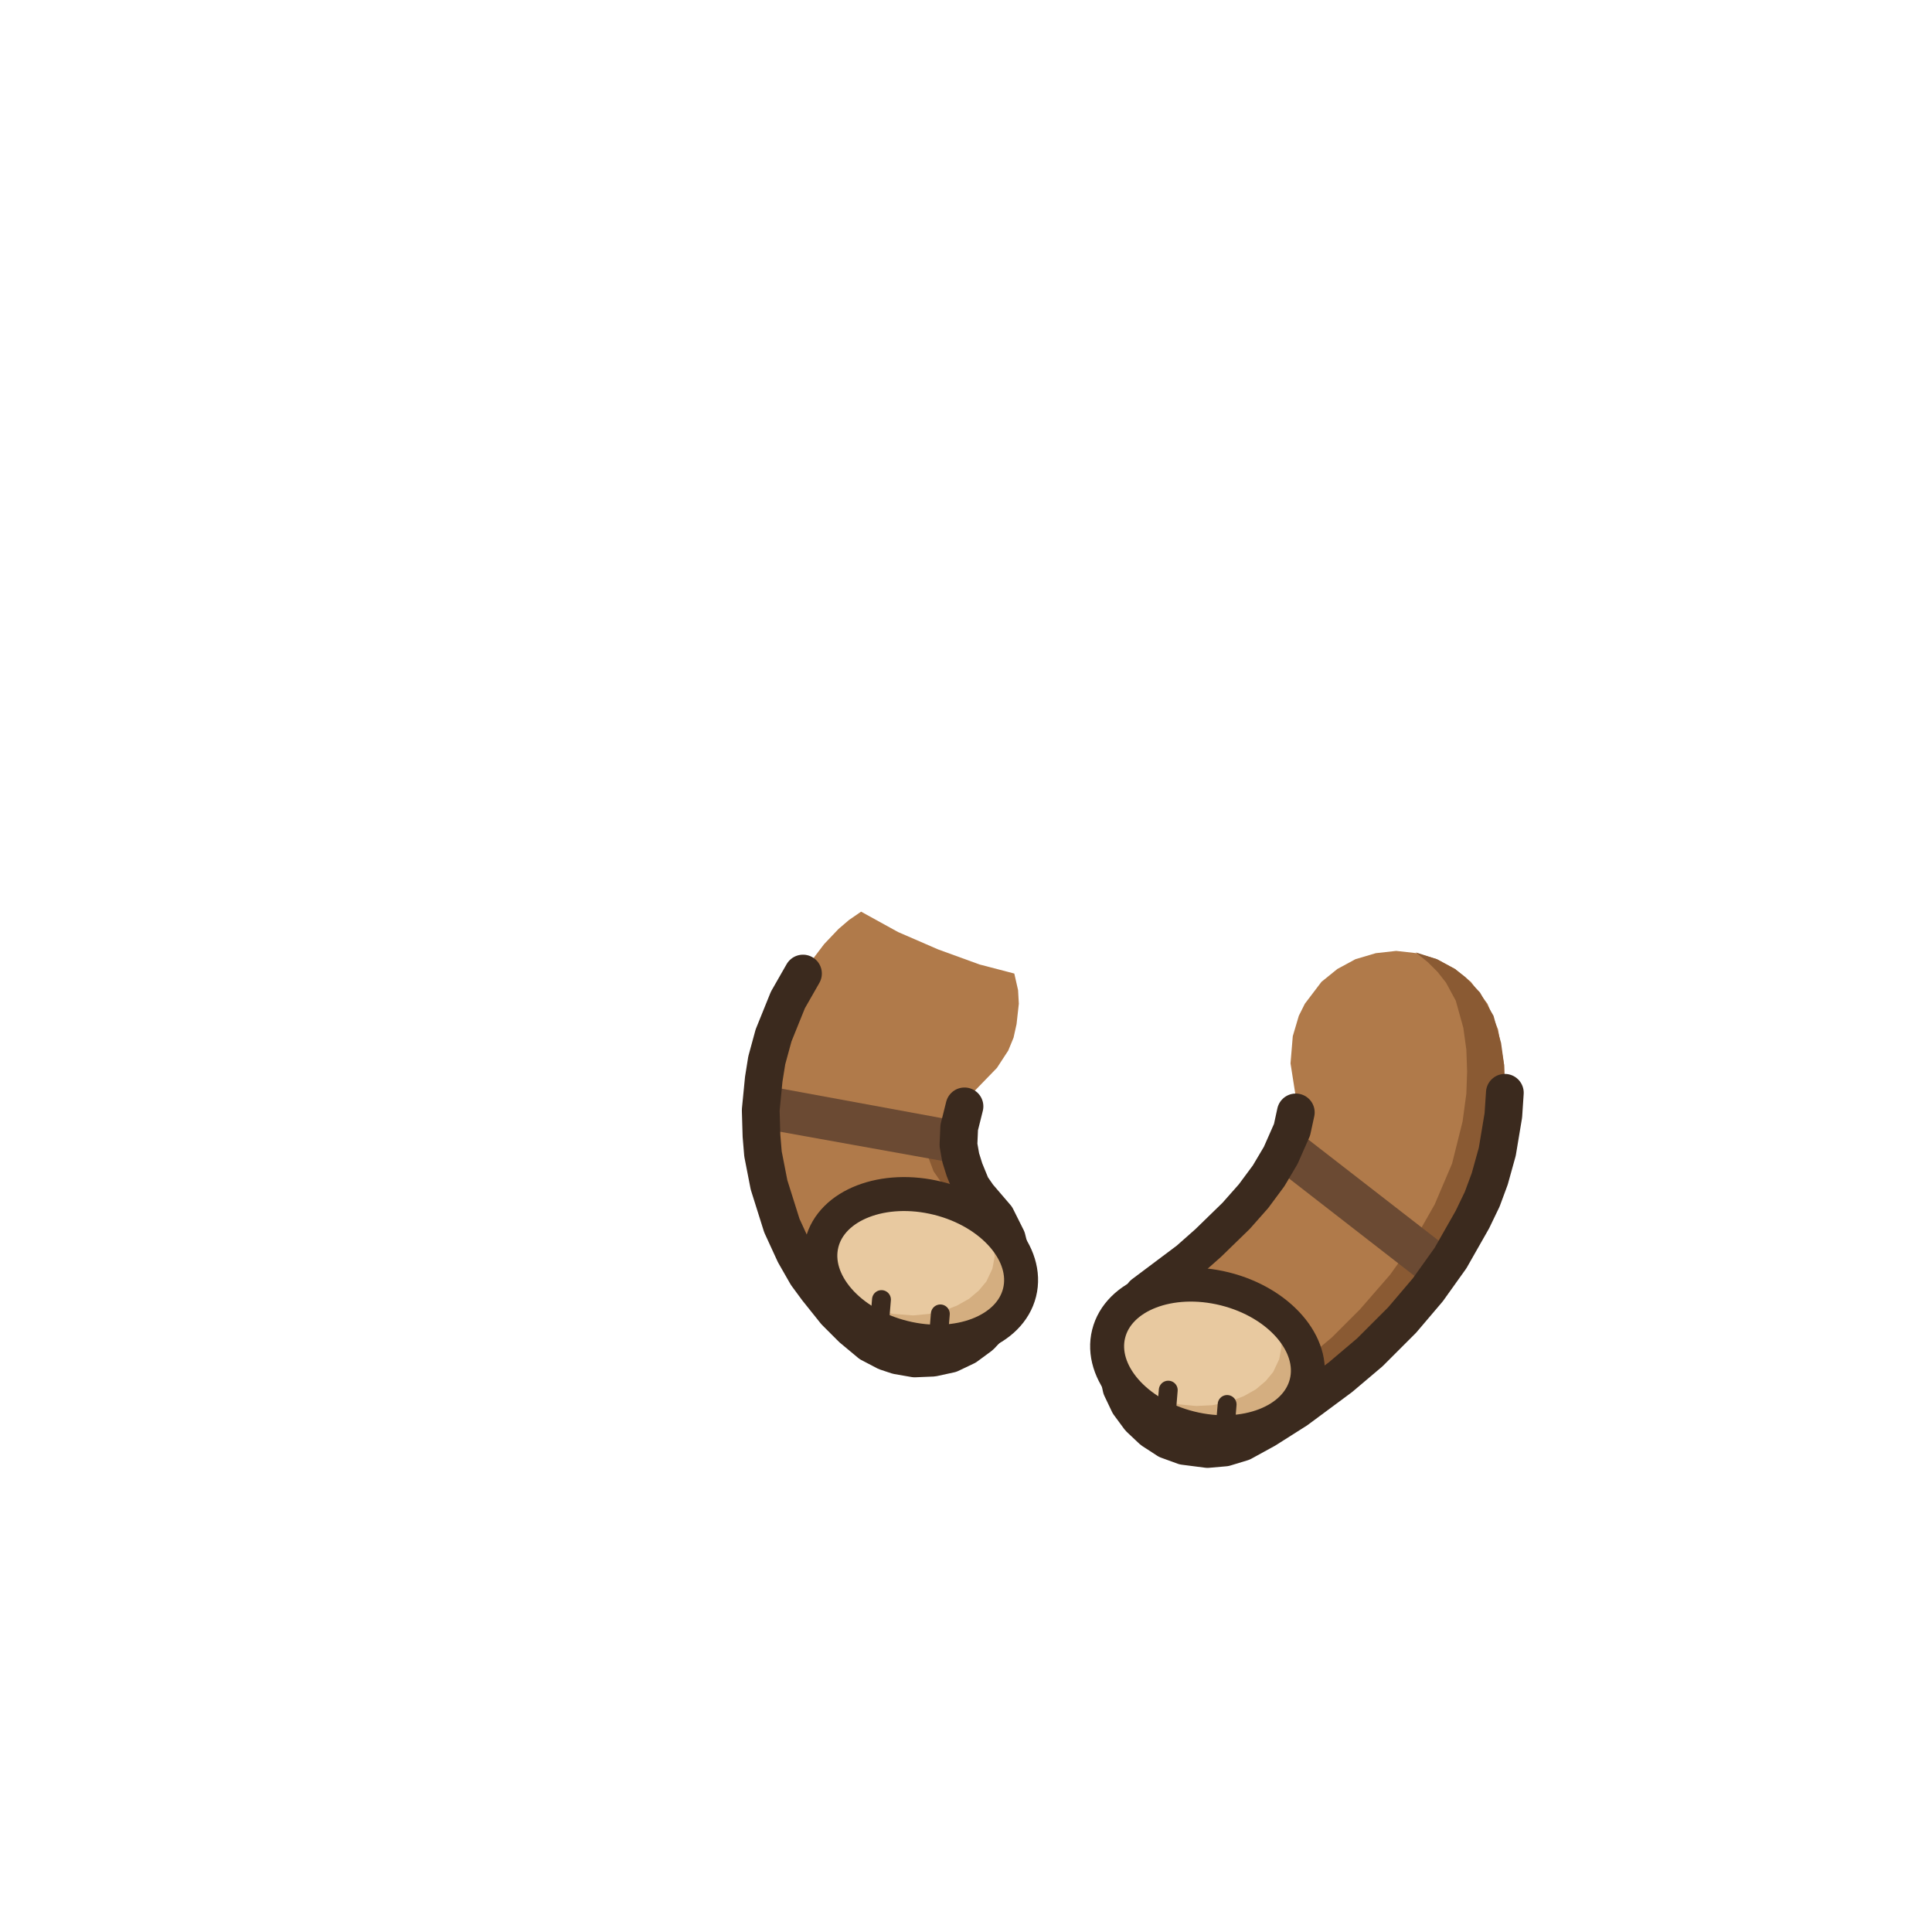
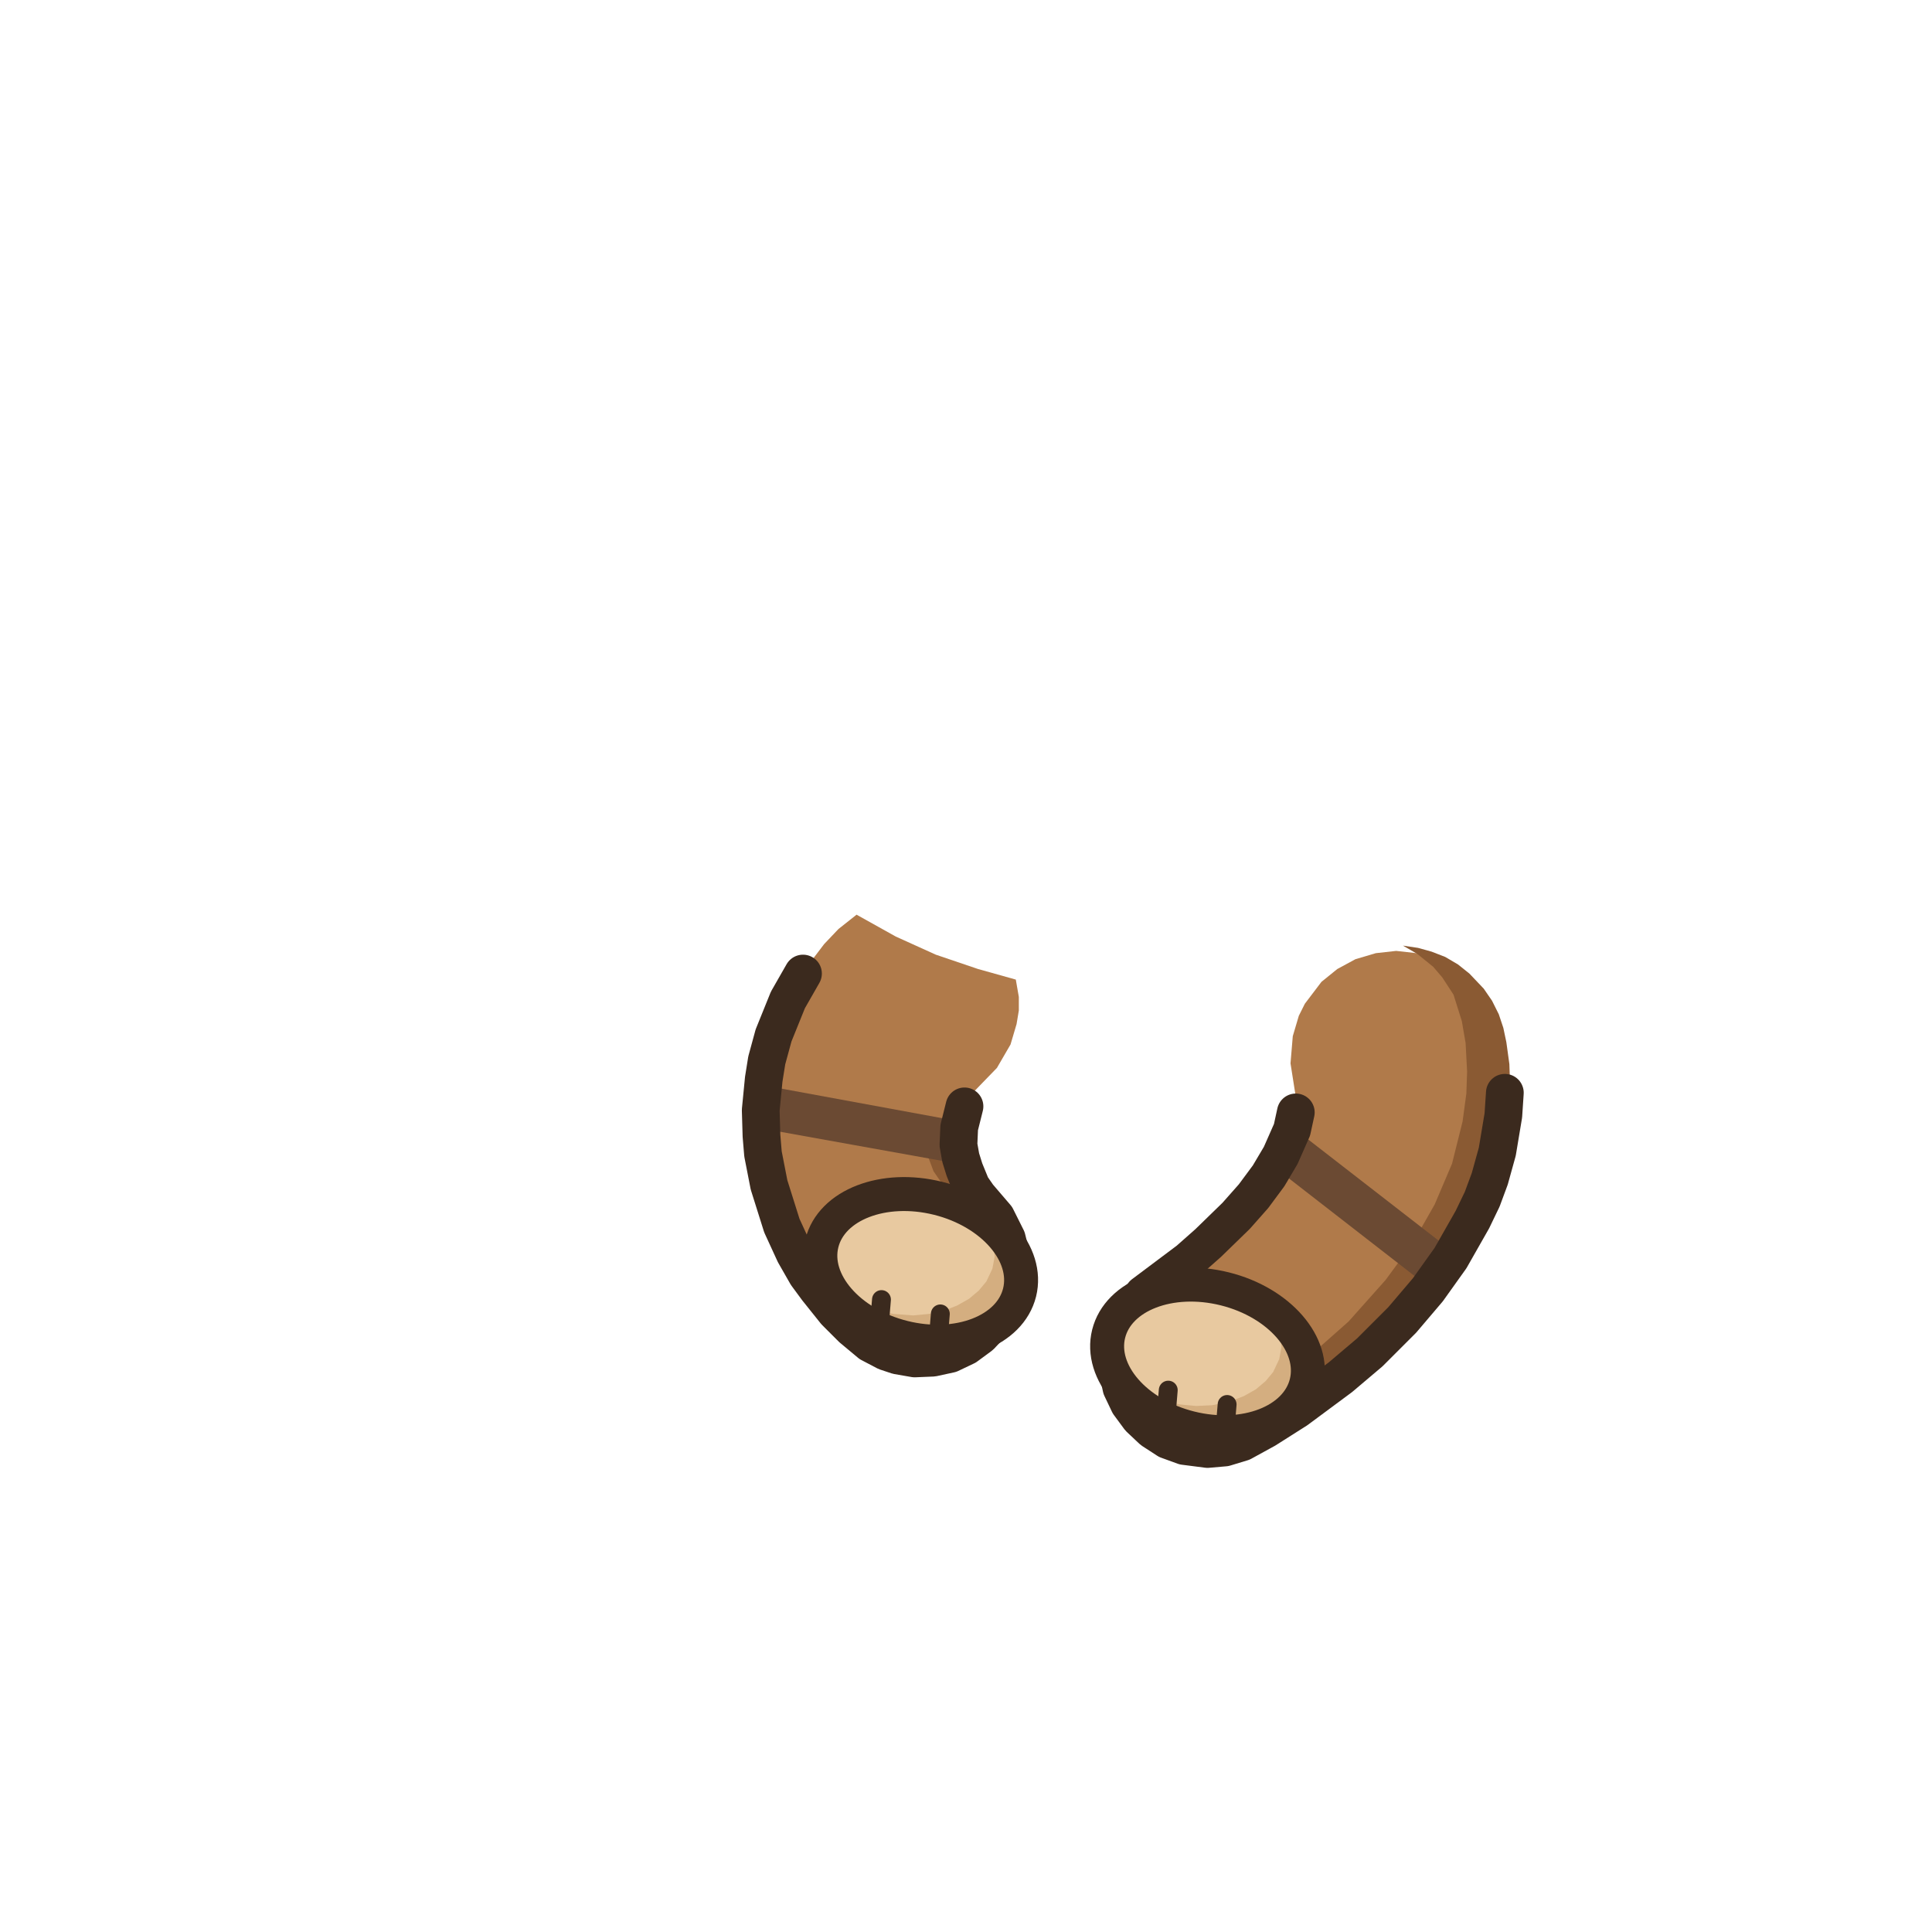
<svg xmlns="http://www.w3.org/2000/svg" viewBox="0 0 256 256">
-   <path d="M102.5 137.2 L101.6 140.5 L100.9 145.5 L100.8 149.6 L101.1 152.9 L102.1 157.8 L103.3 161.7 L104.6 164.7 L106.9 168.9 L109.7 172.7 L112.4 175.5 L115.3 178 L117.4 179.1 L120.4 179.9 L123.6 179.9 L125.9 179.4 L128.7 178 L131 175.9 L132.8 173.3 L133.8 170.3 L134 167.2 L133.6 164.9 L132.8 162.7 L131.5 160.7 L129.2 157.9 L128 155.8 L127.1 152.6 L127.1 149.4 L127.5 147.3 L128.3 145.7 L129 144.7 L132.1 141.5 L133.6 139.2 L134.3 137.5 L134.7 135.7 L135 133 L134.9 131.2 L134.4 129 L129.8 127.8 L124.3 125.8 L119 123.5 L114.1 120.8 L112.5 121.9 L111.1 123.1 L109.2 125.1 L107 128 L104.4 132.5Z" fill="#B07A4A" />
-   <path d="M115.2 177.9 L118.1 179.4 L120.4 179.9 L123.6 179.9 L125.9 179.4 L128.7 178 L130.5 176.5 L132 174.7 L133.1 172.6 L133.6 171.1 L134 168.8 L134 167.2 L133.6 164.9 L132.8 162.7 L132 161.3 L129.6 158.5 L128.7 157.2 L127.8 155 L127.2 152.9 L125.1 152.3 L122.5 152 L123.7 155.2 L124.6 156.5 L127 159.3 L127.8 160.7 L128.6 162.9 L129 165.2 L129 166.8 L128.6 169.1 L128.1 170.6 L127.4 172 L126 173.9 L123.7 176 L121.6 177.1 L119.3 177.8 L117 178Z" fill="#8A5A33" />
+   <path d="M102.5 137.2 L101.6 140.5 L100.9 145.5 L100.8 149.6 L101.1 152.9 L102.1 157.8 L103.3 161.7 L104.6 164.7 L106.9 168.9 L109.7 172.7 L112.4 175.5 L115.3 178 L117.4 179.1 L120.4 179.9 L123.6 179.9 L125.9 179.4 L128.7 178 L131 175.9 L132.8 173.3 L133.8 170.3 L134 167.2 L133.6 164.9 L132.8 162.7 L131.5 160.7 L129.2 157.9 L128 155.8 L127.1 152.6 L127.1 149.4 L127.5 147.3 L128.3 145.7 L129 144.7 L132.1 141.5 L133.9 138.4 L134.7 135.7 L135 133.9 L135 132.1 L134.6 129.8 L129.6 128.4 L124 126.5 L118.7 124.1 L113.5 121.2 L111.1 123.1 L109.2 125.1 L107 128 L104.4 132.5Z" fill="#B07A4A" />
+   <path d="M114.3 178.1 L117.1 179.7 L119.5 180.5 L122 180.7 L124.5 180.5 L127.6 179.4 L129.7 178.1 L131.5 176.4 L133 174.3 L134 172.1 L134.6 169.7 L134.7 167.2 L134.3 164.7 L133.7 163.1 L132.6 161 L129.4 156.9 L128.4 154.8 L128 153.2 L125.1 152.3 L122.5 152 L123.7 155.2 L124.6 156.5 L127 159.3 L127.8 160.7 L128.6 162.9 L129 165.2 L128.9 167.6 L128.4 169.9 L127.4 172 L125.5 174.5 L124.3 175.5 L122.3 176.8 L120.1 177.6 L117.8 178 L115.4 177.9 L113.6 177.5Z" fill="#8A5A33" />
  <path d="M127.5 154.3 L127 151.7 L127.2 148.6 L101.1 143.8 L100.8 149.5Z" fill="#6B4A33" />
  <path d="M102.5 137.2 L101.6 140.5 L101.2 143 L100.8 147.1 L100.9 150.5 L101.1 152.9 L101.9 157 L103.6 162.4 L105.3 166.1 L106.9 168.9 L108.3 170.8 L110.7 173.8 L112.9 176 L115.3 178 L117.4 179.1 L118.9 179.6 L121.2 180 L123.6 179.9 L125.9 179.4 L128 178.4 L129.9 177 L131.5 175.3 L132.8 173.3 L133.6 171.1 L134 168 L133.8 165.7 L133.4 164.1 L132 161.3 L129.6 158.5 L128.7 157.2 L127.8 155 L127.3 153.4 L127 151.7 L127.1 149.4 L127.8 146.6M106.4 129 L104.4 132.5 L102.5 137.2" fill="none" stroke="#3B2A1E" stroke-width="5" stroke-linecap="round" stroke-linejoin="round" />
  <path d="M166.1 158.5 L163.8 161.1 L160.1 164.7 L157.5 167 L151.5 171.5 L149.6 174 L148.4 176.9 L148 179.2 L148.1 181.6 L148.6 183.9 L149.6 186 L151 187.9 L152.7 189.5 L154.7 190.8 L156.9 191.6 L160 192 L162.3 191.8 L163.9 191.4 L165.3 190.8 L167.7 189.4 L173.5 185.6 L178.2 182 L183.7 177.1 L189.2 170.9 L192.6 166 L195.1 161.6 L197.4 156.2 L198.8 150.6 L199.3 146.9 L199.4 144 L199.3 141.1 L198.5 136.4 L197.1 133 L194.9 130.1 L192.8 128.4 L190.4 127.1 L187.7 126.3 L185 126 L182.3 126.3 L179.6 127.1 L177.2 128.4 L175.1 130.1 L172.9 133 L172.1 134.6 L171.3 137.3 L171 140.9 L171.8 146 L171.7 147.7 L171.2 149.7 L170.3 151.9 L168.9 154.5Z" fill="#B07A4A" />
-   <path d="M153.2 189.9 L155.4 191.1 L156.9 191.6 L159.2 192 L160.8 192 L163.9 191.4 L165.3 190.8 L167.7 189.4 L171.8 186.8 L175.9 183.9 L181.5 179.2 L187.3 173.2 L189.2 170.9 L192.2 166.7 L195.1 161.6 L197.4 156.2 L198.8 150.6 L199.3 146.9 L199.4 144 L199.3 141.1 L198.9 138.2 L197.9 134.6 L196.1 131.5 L194.2 129.5 L192.8 128.4 L190.4 127.1 L187.6 126.2 L189.2 127.5 L190.5 128.8 L191.6 130.2 L192.9 132.6 L193.9 136.2 L194.3 139.1 L194.4 142 L194.3 144.9 L193.8 148.6 L192.4 154.2 L190.1 159.6 L187.2 164.7 L184.2 168.9 L180.2 173.5 L176.5 177.2 L170.9 181.9 L165.1 186 L160.3 188.8 L157.3 189.8 L155 190Z" fill="#8A5A33" />
+   <path d="M151.6 189.6 L153.6 191 L155.1 191.7 L158.4 192.6 L160 192.7 L162.5 192.5 L164.1 192 L166.3 191 L170.4 188.5 L174.6 185.7 L178 183.1 L182 179.7 L187.8 173.7 L189.7 171.3 L192.8 167.1 L195.8 161.9 L198.1 156.4 L199.5 150.7 L200 147 L200.1 144 L200 141 L199.6 138.1 L199.2 136.2 L198.6 134.4 L197.7 132.6 L196.6 131 L194.7 129 L193.2 127.8 L191.5 126.8 L189.7 126.1 L187.9 125.6 L185.9 125.3 L187.8 126.4 L189.9 128.1 L191.1 129.5 L192.6 131.8 L193.7 135.3 L194.2 138.2 L194.4 142 L194.3 144.9 L193.8 148.6 L192.4 154.2 L190.1 159.6 L187.2 164.7 L183.6 169.6 L178.7 175.1 L172.6 180.5 L166.8 184.8 L161 188.4 L158.9 189.4 L157.3 189.8 L155 190Z" fill="#8A5A33" />
  <path d="M189.4 170.6 L192.7 166 L171.3 149.4 L170.3 151.9 L168.8 154.6Z" fill="#6B4A33" />
  <path d="M166.1 158.5 L163.8 161.1 L160.1 164.7 L157.5 167 L151.5 171.5 L149.6 174 L148.4 176.9 L148 179.2 L148.1 181.6 L148.6 183.9 L149.6 186 L151 187.9 L152.7 189.5 L154.7 190.8 L156.9 191.6 L160 192 L162.3 191.8 L164.6 191.1 L167.7 189.4 L171.8 186.8 L177.6 182.5 L181.5 179.2 L185.8 174.9 L189.2 170.9 L192.2 166.7 L195.1 161.6 L196.4 158.9 L197.4 156.2 L198.4 152.6 L199.2 147.8 L199.4 144.8M171.7 147.4 L171.2 149.7 L169.7 153.1 L168.1 155.8 L166.1 158.5" fill="none" stroke="#3B2A1E" stroke-width="5" stroke-linecap="round" stroke-linejoin="round" />
  <ellipse cx="122" cy="168" rx="13.5" ry="9.5" transform="rotate(14 122 168)" fill="#E8C9A0" />
  <path d="M135.2 171 L135.2 168.4 L134.3 165.9 L132.6 163.5 L130.3 161.5 L131.1 163 L131.6 164.6 L131.8 166.5 L131.5 168.1 L130.7 169.8 L129.7 171 L128.4 172.1 L126.8 173 L125 173.7 L123.1 174.1 L121 174.3 L118.4 174.1 L116.2 173.7 L114.1 173.1 L112.1 172.2 L110.2 171 L111.4 172.5 L112.8 173.8 L114.5 175 L116.4 176.1 L118.4 176.9 L120.6 177.4 L124.5 177.8 L128.2 177.3 L130 176.7 L131.6 175.8 L133 174.8 L134.1 173.5 L134.7 172.4Z" fill="#D4AE80" />
  <ellipse cx="122" cy="168" rx="13.5" ry="9.5" transform="rotate(14 122 168)" fill="none" stroke="#3B2A1E" stroke-width="4.5" />
  <path d="M116.8 172.2 L116.5 175.8 M124.6 174.1 L124.3 177.7" fill="none" stroke="#3B2A1E" stroke-width="2.5" stroke-linecap="round" stroke-linejoin="round" />
  <ellipse cx="160" cy="180" rx="13.5" ry="9.5" transform="rotate(14 160 180)" fill="#E8C9A0" />
  <path d="M173.2 183 L173.2 180.4 L172.3 177.9 L170.6 175.5 L168.3 173.5 L169.1 175 L169.6 176.6 L169.8 178.5 L169.5 180.1 L168.7 181.8 L167.7 183 L166.4 184.1 L164.8 185 L162.7 185.8 L160.6 186.2 L158.5 186.3 L156.4 186.1 L154.2 185.7 L152.1 185.1 L150.1 184.2 L148.2 183 L149.4 184.5 L150.8 185.8 L152.5 187 L154.4 188.1 L156.4 188.9 L158.6 189.4 L162.5 189.8 L166.2 189.3 L168 188.7 L169.6 187.8 L171 186.8 L172.1 185.5 L172.7 184.4Z" fill="#D4AE80" />
  <ellipse cx="160" cy="180" rx="13.5" ry="9.5" transform="rotate(14 160 180)" fill="none" stroke="#3B2A1E" stroke-width="4.5" />
  <path d="M154.8 184.2 L154.5 187.8 M162.6 186.1 L162.3 189.7" fill="none" stroke="#3B2A1E" stroke-width="2.5" stroke-linecap="round" stroke-linejoin="round" />
</svg>
